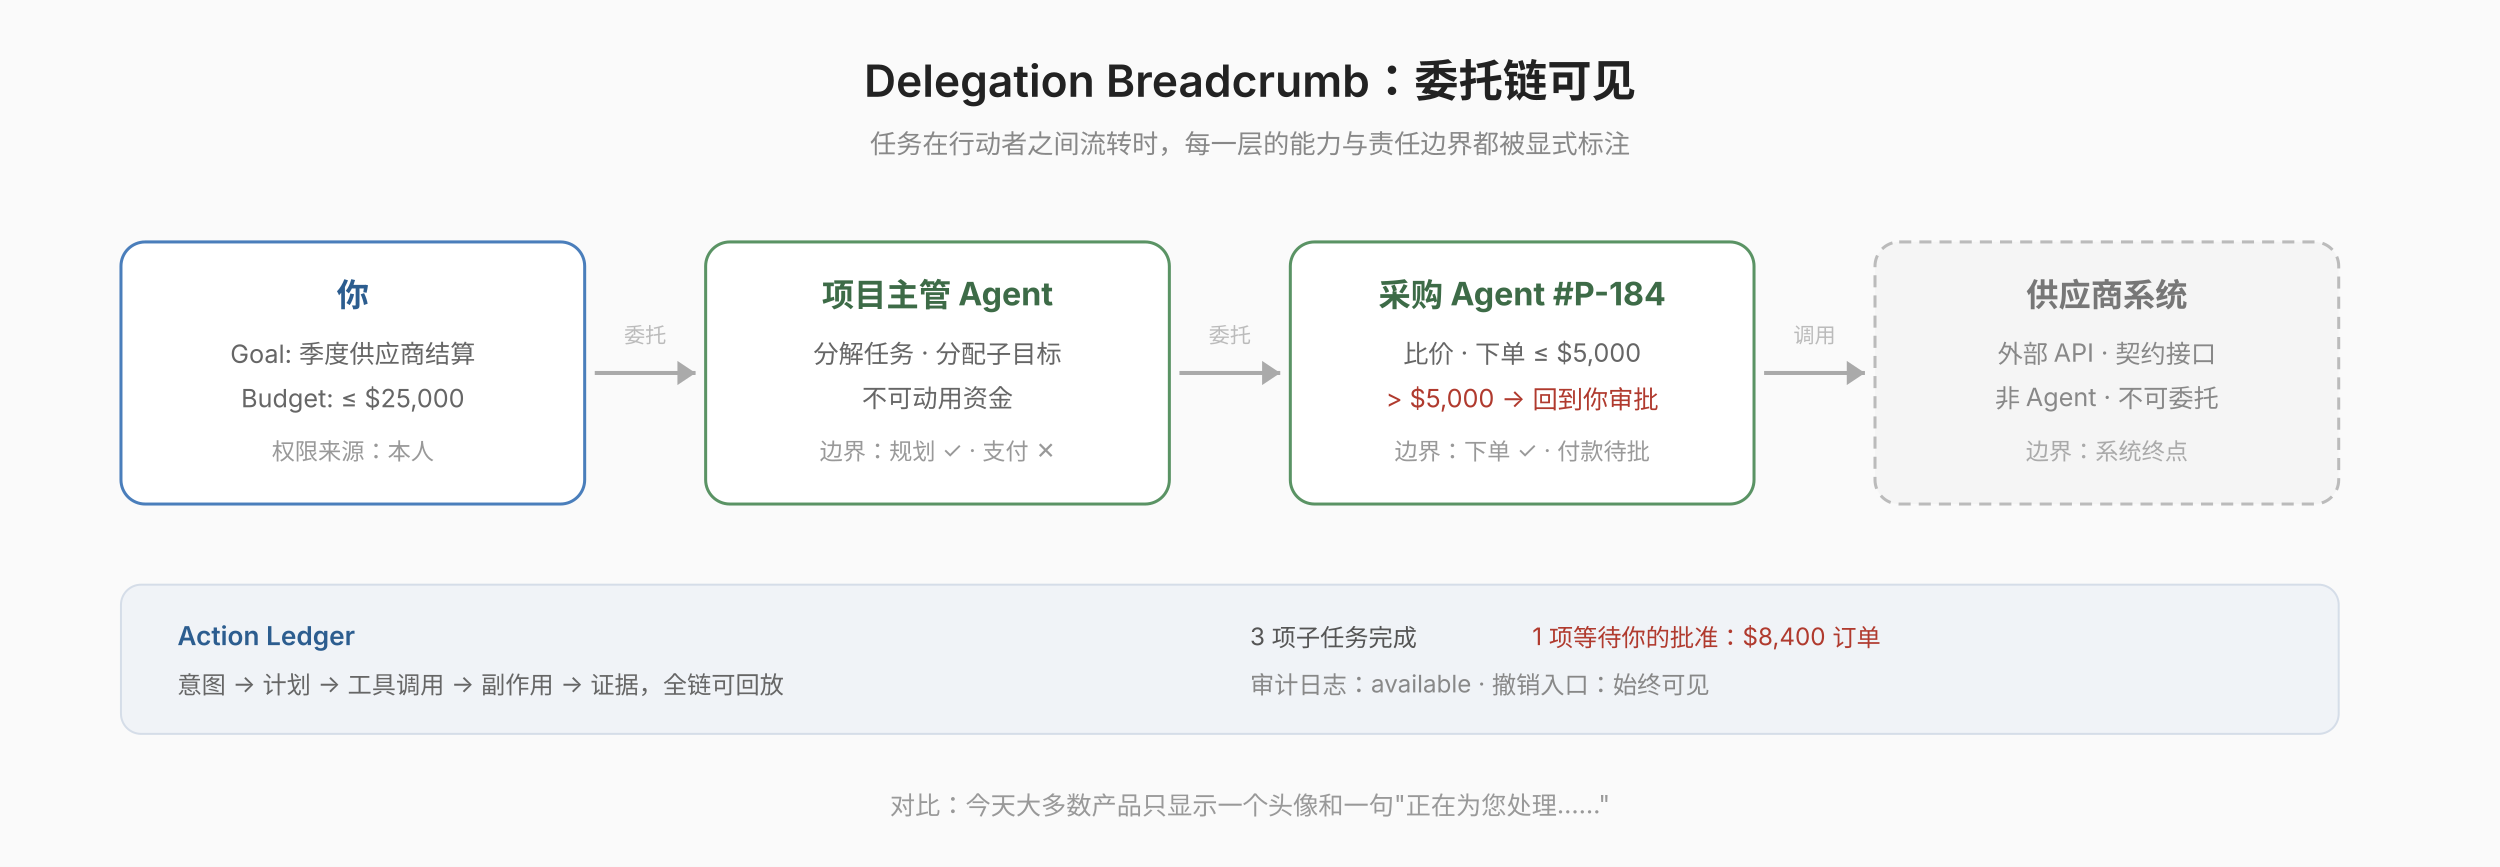
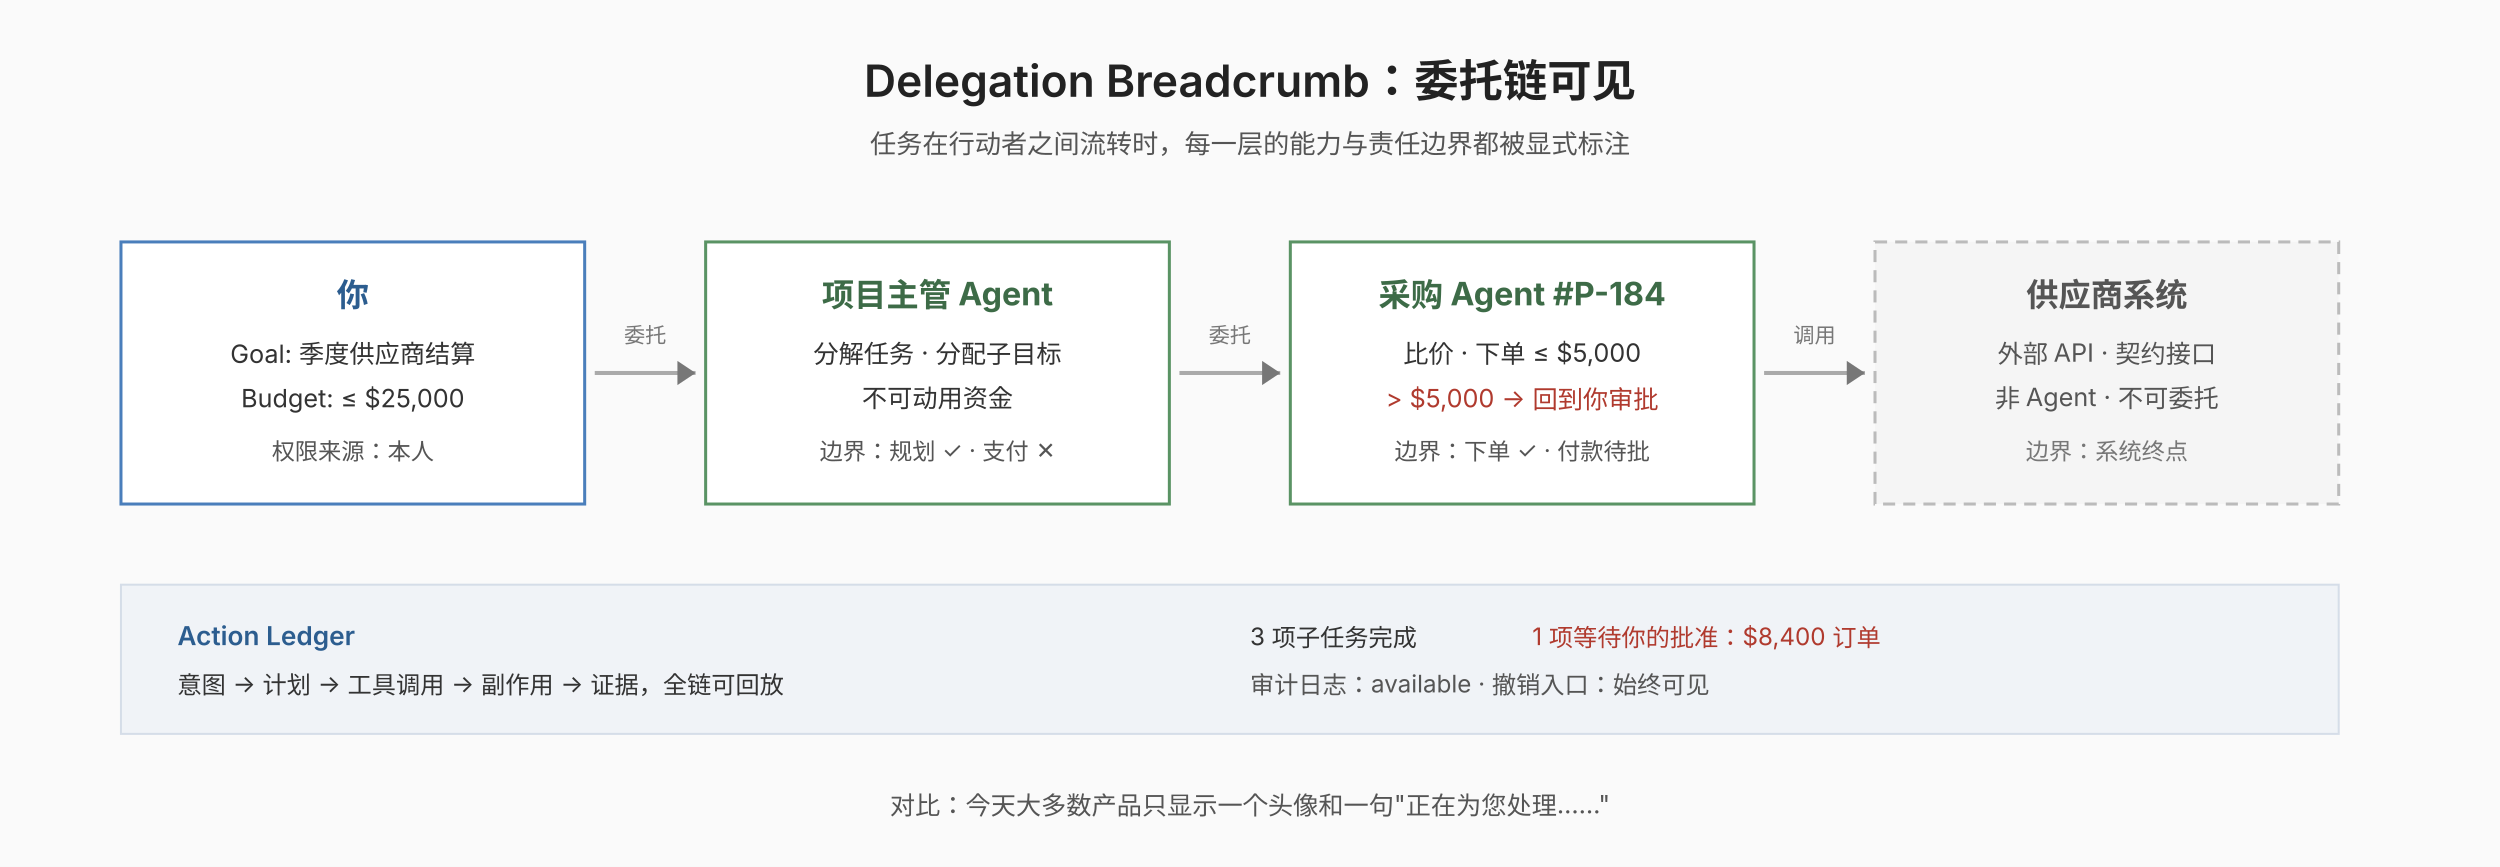
<svg xmlns="http://www.w3.org/2000/svg" viewBox="0 0 1240 430" font-family="-apple-system, 'PingFang SC', 'Hiragino Sans GB', sans-serif">
  <rect width="1240" height="430" fill="#fafafa" />
  <text x="620" y="48" text-anchor="middle" font-size="22" font-weight="600" fill="#222">Delegation Breadcrumb：委托链可见</text>
-   <text x="620" y="76" text-anchor="middle" font-size="13" fill="#888">任务在行动者之间流转时，每一层的能力与责任边界都被显式标注</text>
-   <rect x="60" y="120" width="230" height="130" rx="12" fill="#fff" stroke="#4a7ebb" stroke-width="1.5" />
+   <text x="620" y="76" text-anchor="middle" font-size="13" fill="#555">任务在行动者之间流转时，每一层的能力与责任边界都被显式标注</text>
+   <rect x="60" y="120" width="230" height="130" rx="0" fill="#fff" stroke="#4a7ebb" stroke-width="1.5" />
  <text x="175" y="152" text-anchor="middle" font-size="16" font-weight="700" fill="#2c5d8f">你</text>
-   <text x="175" y="180" text-anchor="middle" font-size="12.5" fill="#666">Goal: 季度供应商结算</text>
-   <text x="175" y="202" text-anchor="middle" font-size="12.5" fill="#666">Budget: ≤ $25,000</text>
-   <text x="175" y="228" text-anchor="middle" font-size="11.5" fill="#999">权限来源：本人</text>
+   <text x="175" y="180" text-anchor="middle" font-size="12.5" fill="#333">Goal: 季度供应商结算</text>
+   <text x="175" y="202" text-anchor="middle" font-size="12.5" fill="#333">Budget: ≤ $25,000</text>
+   <text x="175" y="228" text-anchor="middle" font-size="11.5" fill="#555">权限来源：本人</text>
  <line x1="295" y1="185" x2="345" y2="185" stroke="#aaa" stroke-width="2" />
-   <path d="M345 185 l-9 -6 v12 z" fill="#aaa" />
-   <text x="320" y="170" text-anchor="middle" font-size="10.5" fill="#bbb">委托</text>
-   <rect x="350" y="120" width="230" height="130" rx="12" fill="#fff" stroke="#5a9364" stroke-width="1.5" />
+   <path d="M345 185 l-9 -6 v12 z" fill="#777" />
+   <text x="320" y="170" text-anchor="middle" font-size="10.5" fill="#777">委托</text>
+   <rect x="350" y="120" width="230" height="130" rx="0" fill="#fff" stroke="#5a9364" stroke-width="1.5" />
  <text x="465" y="152" text-anchor="middle" font-size="16" font-weight="700" fill="#3d6b47">项目主管 Agent</text>
-   <text x="465" y="180" text-anchor="middle" font-size="12.5" fill="#666">分解任务 · 分配子目标</text>
-   <text x="465" y="202" text-anchor="middle" font-size="12.5" fill="#666">不可动用资金</text>
-   <text x="465" y="228" text-anchor="middle" font-size="11.5" fill="#999">边界：规划 ✓ · 支付 ✕</text>
+   <text x="465" y="180" text-anchor="middle" font-size="12.5" fill="#333">分解任务 · 分配子目标</text>
+   <text x="465" y="202" text-anchor="middle" font-size="12.5" fill="#333">不可动用资金</text>
+   <text x="465" y="228" text-anchor="middle" font-size="11.5" fill="#555">边界：规划 ✓ · 支付 ✕</text>
  <line x1="585" y1="185" x2="635" y2="185" stroke="#aaa" stroke-width="2" />
-   <path d="M635 185 l-9 -6 v12 z" fill="#aaa" />
-   <text x="610" y="170" text-anchor="middle" font-size="10.5" fill="#bbb">委托</text>
-   <rect x="640" y="120" width="230" height="130" rx="12" fill="#fff" stroke="#5a9364" stroke-width="1.5" />
+   <path d="M635 185 l-9 -6 v12 z" fill="#777" />
+   <text x="610" y="170" text-anchor="middle" font-size="10.5" fill="#777">委托</text>
+   <rect x="640" y="120" width="230" height="130" rx="0" fill="#fff" stroke="#5a9364" stroke-width="1.5" />
  <text x="755" y="152" text-anchor="middle" font-size="16" font-weight="700" fill="#3d6b47">采购 Agent #P-184</text>
-   <text x="755" y="180" text-anchor="middle" font-size="12.5" fill="#666">比价 · 下单 ≤ $5,000</text>
+   <text x="755" y="180" text-anchor="middle" font-size="12.5" fill="#333">比价 · 下单 ≤ $5,000</text>
  <text x="755" y="202" text-anchor="middle" font-size="12.5" fill="#b03a2e">&gt; $5,000 → 回到你审批</text>
-   <text x="755" y="228" text-anchor="middle" font-size="11.5" fill="#999">边界：下单 ✓ · 付款待批</text>
+   <text x="755" y="228" text-anchor="middle" font-size="11.5" fill="#555">边界：下单 ✓ · 付款待批</text>
  <line x1="875" y1="185" x2="925" y2="185" stroke="#aaa" stroke-width="2" />
-   <path d="M925 185 l-9 -6 v12 z" fill="#aaa" />
-   <text x="900" y="170" text-anchor="middle" font-size="10.5" fill="#bbb">调用</text>
-   <rect x="930" y="120" width="230" height="130" rx="12" fill="#f5f5f5" stroke="#bbb" stroke-width="1.5" stroke-dasharray="6 4" />
-   <text x="1045" y="152" text-anchor="middle" font-size="16" font-weight="700" fill="#777">供应商系统</text>
-   <text x="1045" y="180" text-anchor="middle" font-size="12.5" fill="#888">外部 API · 契约接口</text>
-   <text x="1045" y="202" text-anchor="middle" font-size="12.5" fill="#888">非 Agent · 不可委托</text>
-   <text x="1045" y="228" text-anchor="middle" font-size="11.5" fill="#aaa">边界：系统终点</text>
-   <rect x="60" y="290" width="1100" height="74" rx="10" fill="#f0f3f7" stroke="#d5dde8" />
+   <path d="M925 185 l-9 -6 v12 z" fill="#777" />
+   <text x="900" y="170" text-anchor="middle" font-size="10.5" fill="#777">调用</text>
+   <rect x="930" y="120" width="230" height="130" rx="0" fill="#f5f5f5" stroke="#bbb" stroke-width="1.5" stroke-dasharray="6 4" />
+   <text x="1045" y="152" text-anchor="middle" font-size="16" font-weight="700" fill="#555">供应商系统</text>
+   <text x="1045" y="180" text-anchor="middle" font-size="12.5" fill="#555">外部 API · 契约接口</text>
+   <text x="1045" y="202" text-anchor="middle" font-size="12.5" fill="#555">非 Agent · 不可委托</text>
+   <text x="1045" y="228" text-anchor="middle" font-size="11.5" fill="#777">边界：系统终点</text>
+   <rect x="60" y="290" width="1100" height="74" rx="0" fill="#f0f3f7" stroke="#d5dde8" />
  <text x="88" y="320" font-size="13" font-weight="600" fill="#2c5d8f">Action Ledger</text>
-   <text x="88" y="344" font-size="12" fill="#666">意图 → 计划 → 工具调用 → 副作用 → 证据，全链可回放</text>
-   <g font-size="12" fill="#555">
+   <text x="88" y="344" font-size="12" fill="#333">意图 → 计划 → 工具调用 → 副作用 → 证据，全链可回放</text>
+   <g font-size="12" fill="#333">
    <text x="620" y="320">3 项子任务完成</text>
    <text x="760" y="320" fill="#b03a2e">1 项等待你的批准：$8,400 订单</text>
-     <text x="620" y="344" fill="#888">审计日志：available · 撤销入口：始终可见</text>
+     <text x="620" y="344" fill="#555">审计日志：available · 撤销入口：始终可见</text>
  </g>
-   <text x="620" y="404" text-anchor="middle" font-size="12.5" fill="#999">对比：今天大多数产品只显示一个头像和一句"正在为您处理……"</text>
+   <text x="620" y="404" text-anchor="middle" font-size="12.5" fill="#555">对比：今天大多数产品只显示一个头像和一句"正在为您处理……"</text>
</svg>
